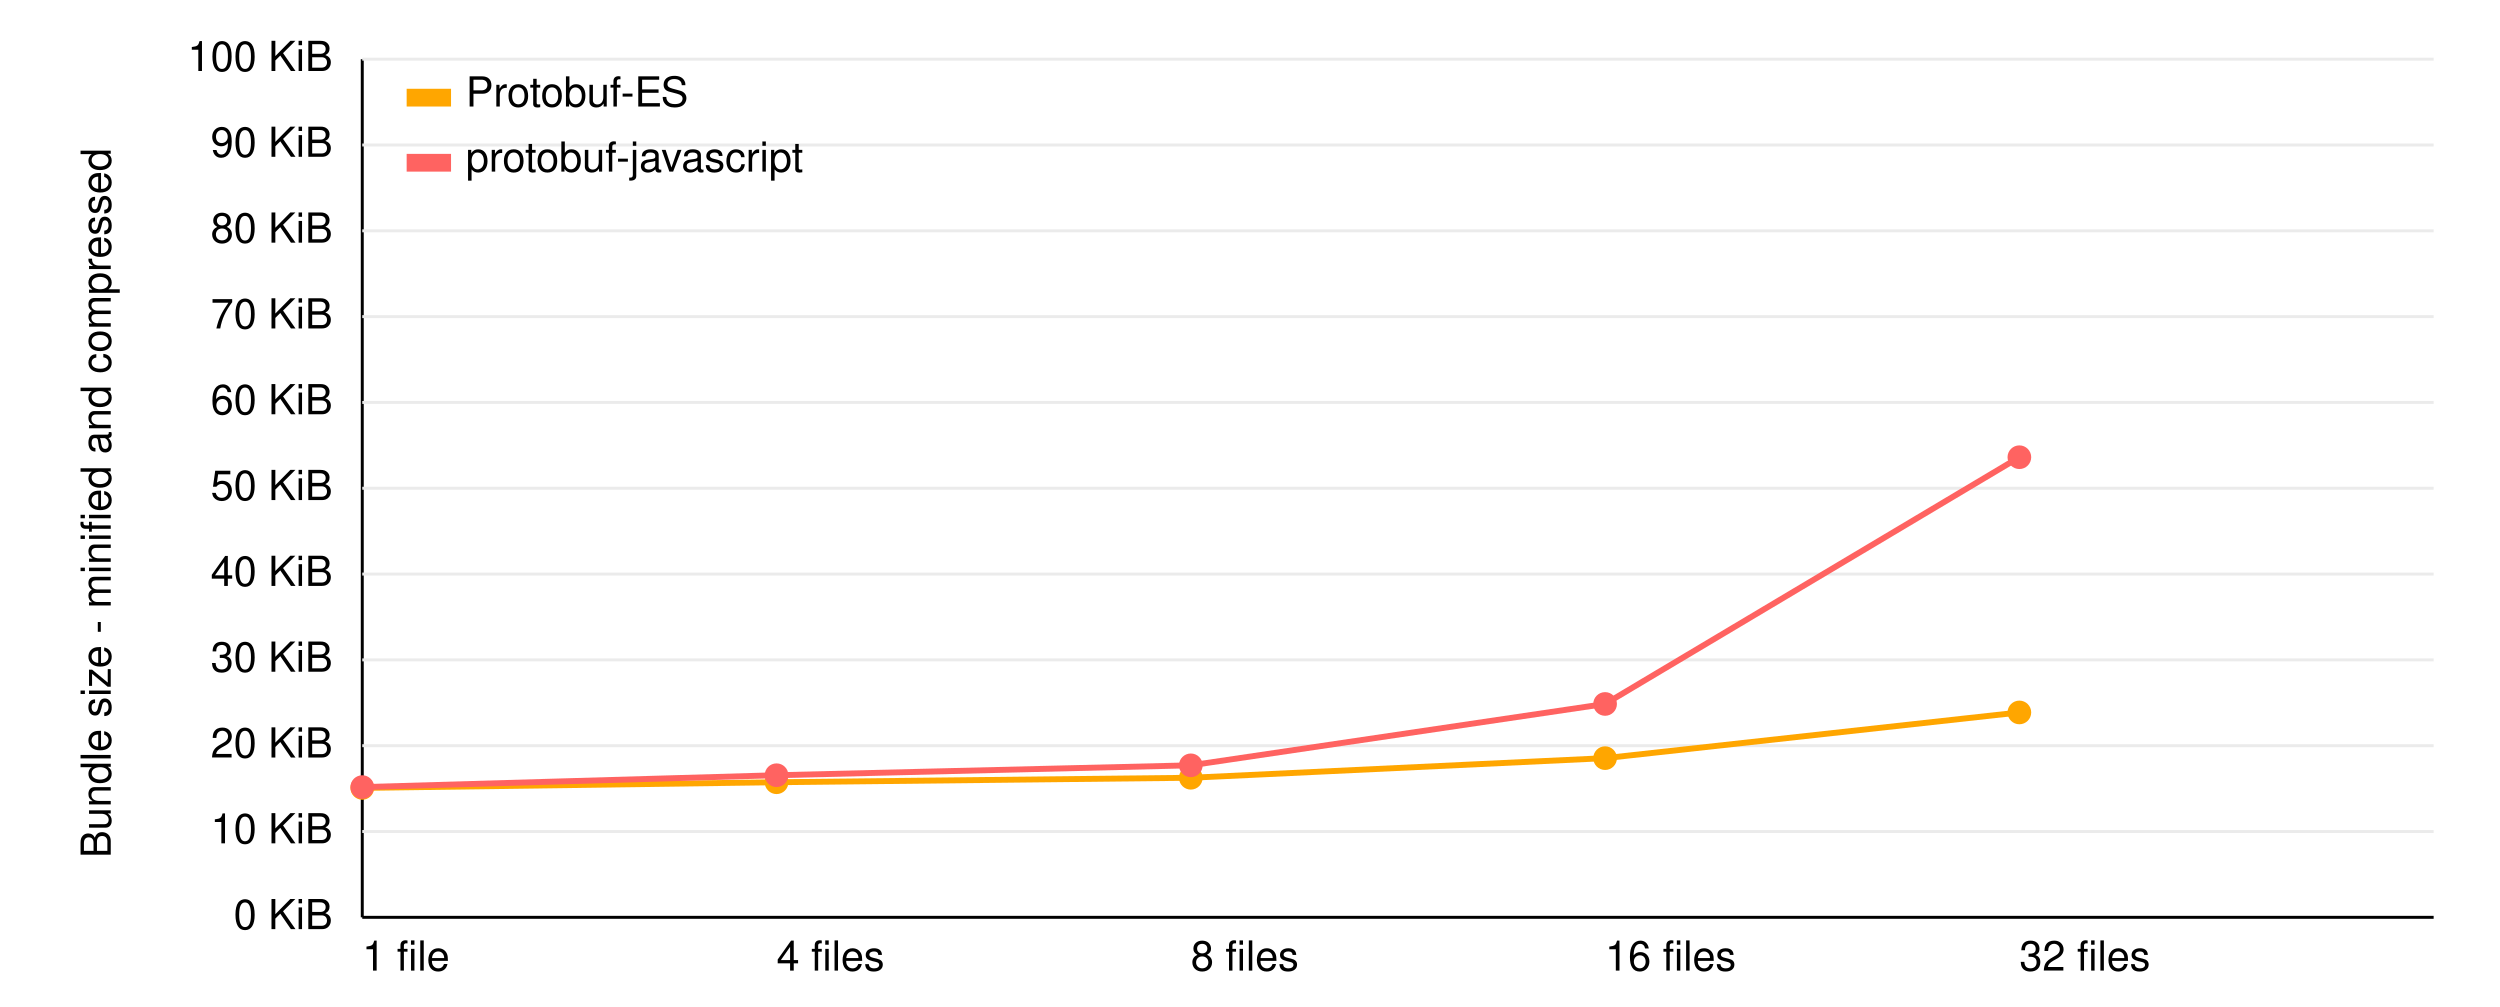
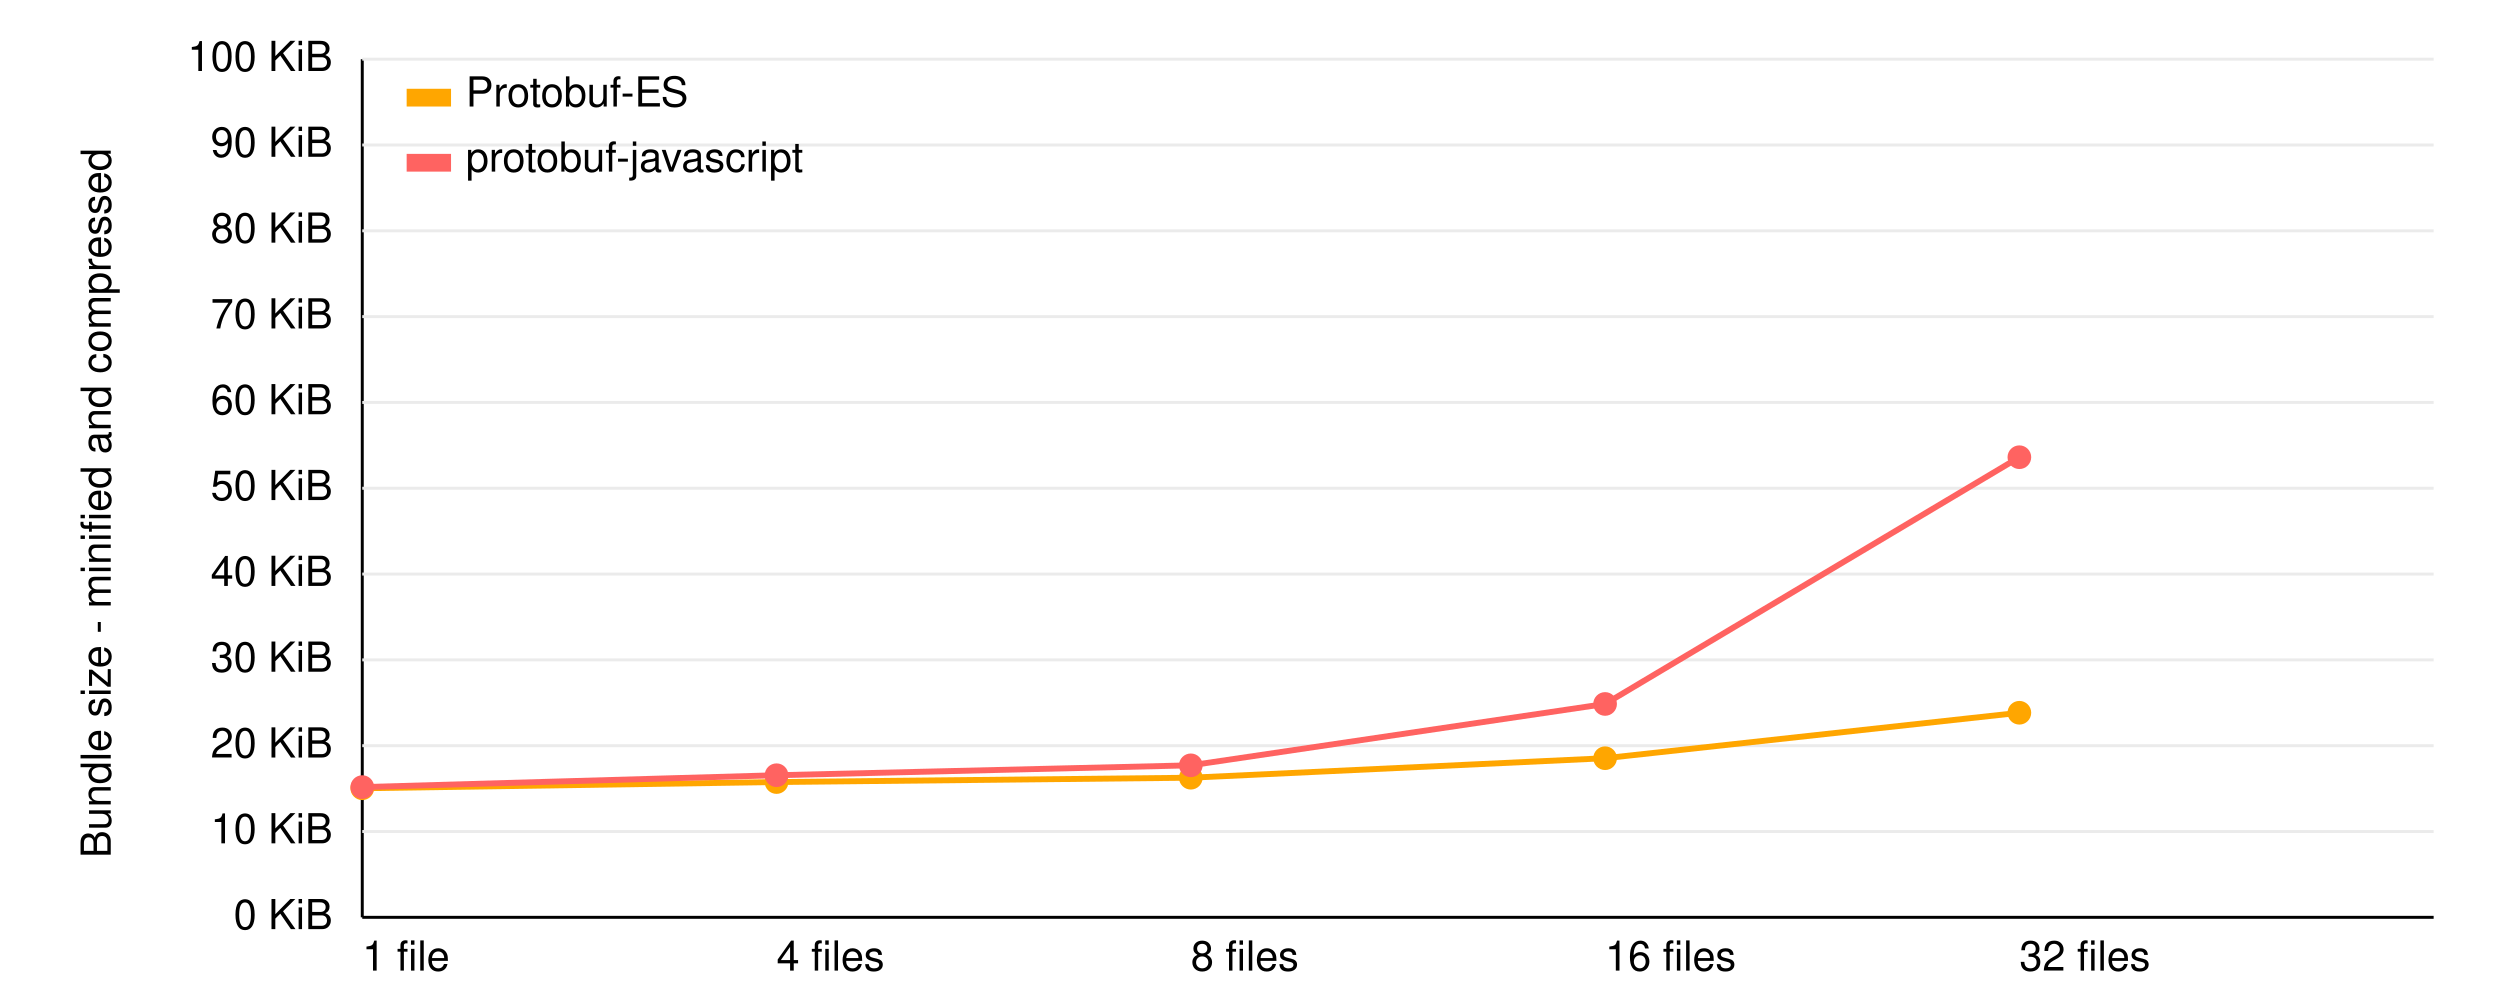
<svg xmlns="http://www.w3.org/2000/svg" version="1.1" width="820px" height="330px" viewBox="0 0 820 340" class="chart">
  <style>
      
      text {
        font: 14px Verdana, Helvetica, Arial, sans-serif;
      }
      
    </style>
  <g transform="translate(110,310)">
    <line y1="0" x2="700" stroke="black" />
    <text x="0" y="18" text-anchor="start">1 file</text>
    <text x="140" y="18" text-anchor="start">4 files</text>
    <text x="280" y="18" text-anchor="start">8 files</text>
    <text x="420" y="18" text-anchor="start">16 files</text>
    <text x="560" y="18" text-anchor="start">32 files</text>
  </g>
  <g transform="translate(110, 20)">
    <line x1="0" x2="0" y1="0" y2="290" stroke="black" />
    <g transform="rotate(-90), translate(-150,-85)">
      <text text-anchor="middle">Bundle size - minified and compressed</text>
    </g>
    <text x="-10" y="4" text-anchor="end">100 KiB</text>
    <line x1="0" x2="700" y1="0" y2="0" stroke="#ebebeb" />
    <text x="-10" y="33" text-anchor="end">90 KiB</text>
    <line x1="0" x2="700" y1="29" y2="29" stroke="#ebebeb" />
    <text x="-10" y="62" text-anchor="end">80 KiB</text>
    <line x1="0" x2="700" y1="58" y2="58" stroke="#ebebeb" />
    <text x="-10" y="91" text-anchor="end">70 KiB</text>
    <line x1="0" x2="700" y1="87" y2="87" stroke="#ebebeb" />
    <text x="-10" y="120" text-anchor="end">60 KiB</text>
    <line x1="0" x2="700" y1="116" y2="116" stroke="#ebebeb" />
    <text x="-10" y="149" text-anchor="end">50 KiB</text>
    <line x1="0" x2="700" y1="145" y2="145" stroke="#ebebeb" />
    <text x="-10" y="178" text-anchor="end">40 KiB</text>
    <line x1="0" x2="700" y1="174" y2="174" stroke="#ebebeb" />
    <text x="-10" y="207" text-anchor="end">30 KiB</text>
    <line x1="0" x2="700" y1="203" y2="203" stroke="#ebebeb" />
    <text x="-10" y="236" text-anchor="end">20 KiB</text>
    <line x1="0" x2="700" y1="232" y2="232" stroke="#ebebeb" />
    <text x="-10" y="265" text-anchor="end">10 KiB</text>
    <line x1="0" x2="700" y1="261" y2="261" stroke="#ebebeb" />
    <text x="-10" y="294" text-anchor="end">0 KiB</text>
  </g>
  <g transform="translate(110, 20)">
-     <polyline fill="none" stroke="#ffa600" stroke-width="2" points="0,246.268 140,244.35 280,242.838 420,236.206 560,220.762">
+     <polyline fill="none" stroke="#ffa600" stroke-width="2" points="0,246.384 140,244.285 280,242.821 420,236.228 560,220.867">
    </polyline>
-     <circle cx="0" cy="246.268" r="4" fill="#ffa600" />
-     <circle cx="140" cy="244.35" r="4" fill="#ffa600" />
-     <circle cx="280" cy="242.838" r="4" fill="#ffa600" />
-     <circle cx="420" cy="236.206" r="4" fill="#ffa600" />
-     <circle cx="560" cy="220.762" r="4" fill="#ffa600" />
+     <circle cx="0" cy="246.384" r="4" fill="#ffa600" />
+     <circle cx="140" cy="244.285" r="4" fill="#ffa600" />
+     <circle cx="280" cy="242.821" r="4" fill="#ffa600" />
+     <circle cx="420" cy="236.228" r="4" fill="#ffa600" />
+     <circle cx="560" cy="220.867" r="4" fill="#ffa600" />
  </g>
  <g transform="translate(110, 20)">
    <polyline fill="none" stroke="#ff6361" stroke-width="2" points="0,245.99 140,241.98 280,238.633 420,217.896 560,134.51">
    </polyline>
    <circle cx="0" cy="245.99" r="4" fill="#ff6361" />
    <circle cx="140" cy="241.98" r="4" fill="#ff6361" />
    <circle cx="280" cy="238.633" r="4" fill="#ff6361" />
    <circle cx="420" cy="217.896" r="4" fill="#ff6361" />
    <circle cx="560" cy="134.51" r="4" fill="#ff6361" />
  </g>
  <g transform="translate(125, 30)">
    <g transform="translate(0, 0)">
      <rect width="15" height="6" fill="#ffa600" />
      <text x="20" y="6">Protobuf-ES</text>
    </g>
    <g transform="translate(0, 22)">
      <rect width="15" height="6" fill="#ff6361" />
      <text x="20" y="6">protobuf-javascript</text>
    </g>
  </g>
</svg>
